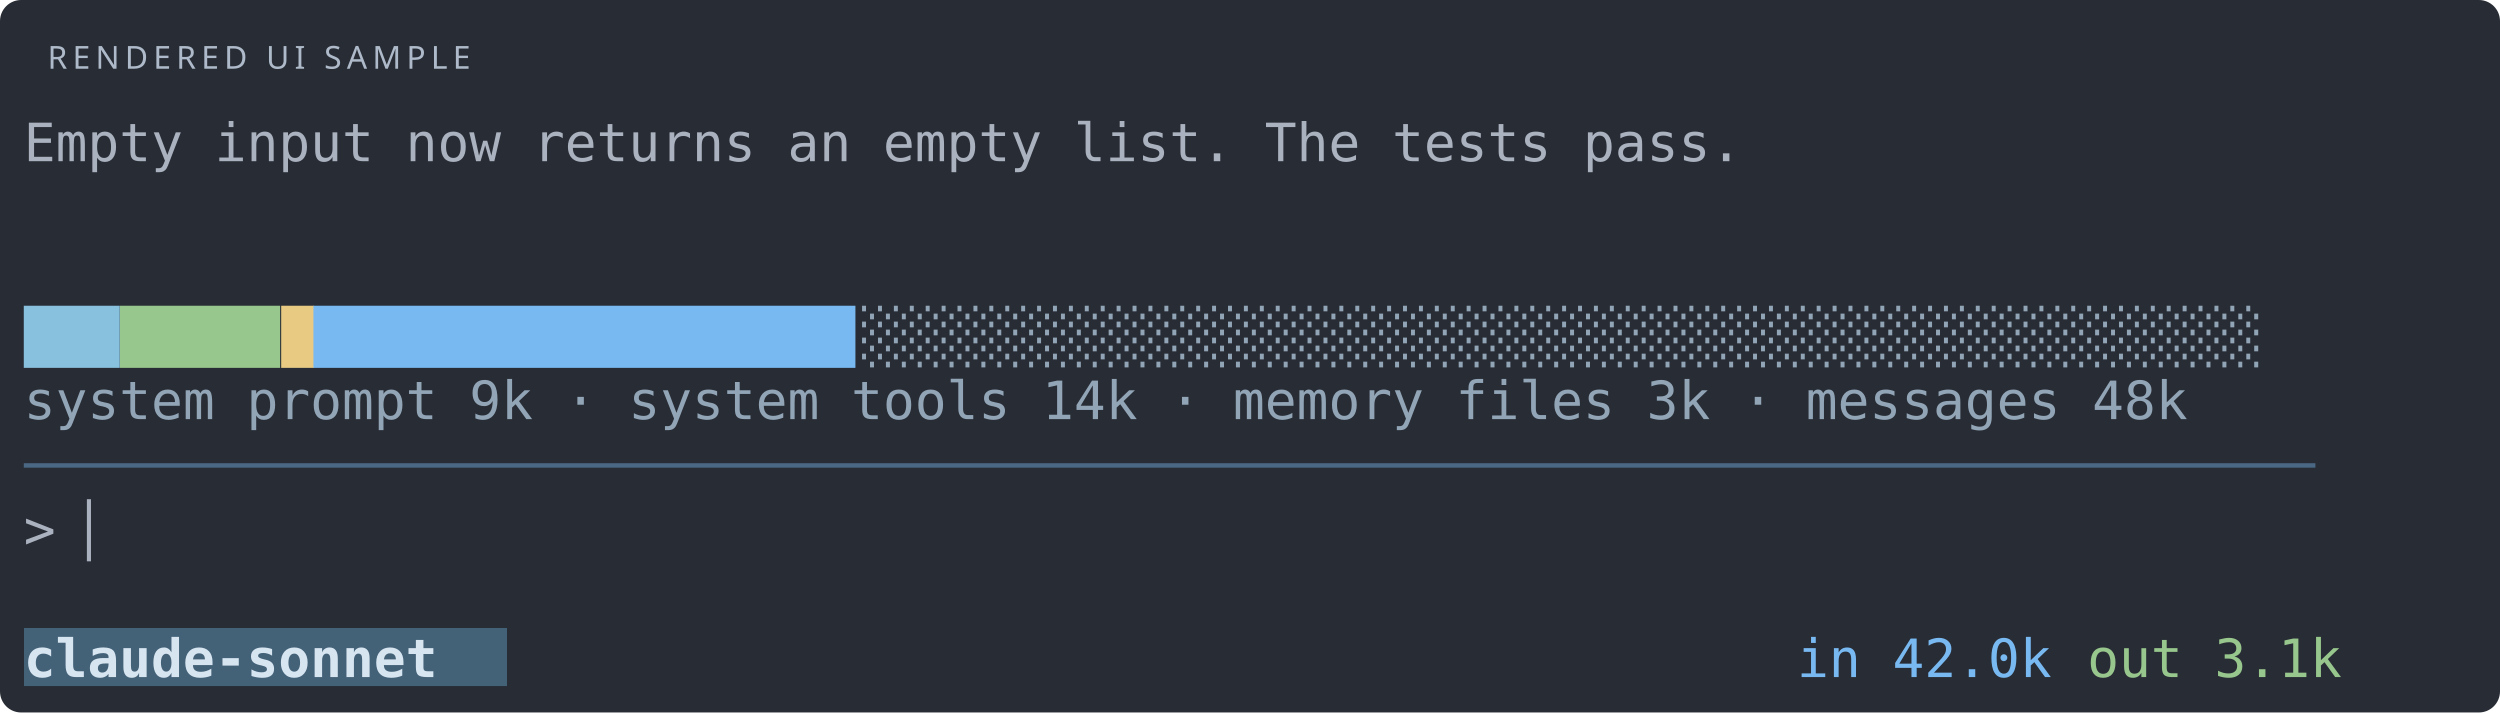
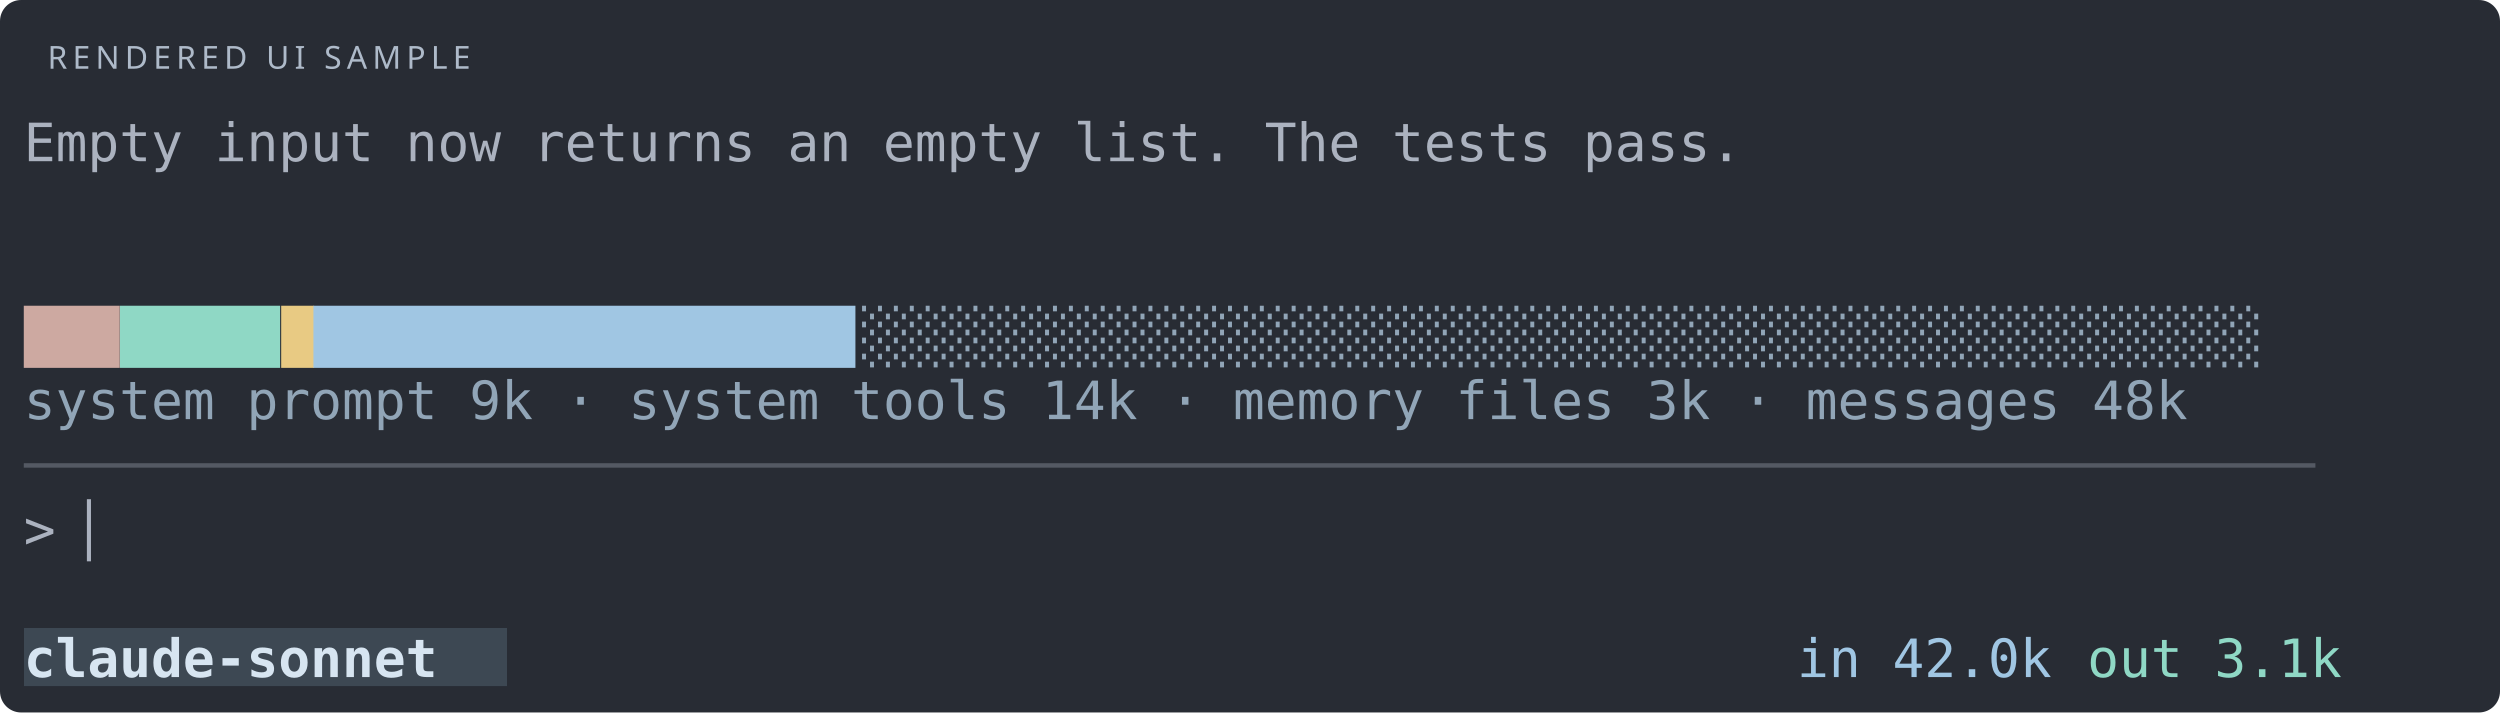
<svg xmlns="http://www.w3.org/2000/svg" viewBox="0 0 946 269.6">
  <style>
.plugins-overview-matrix {font-family:monospace;font-size:20px;line-height:24.4px}
.plugins-overview-r1 { fill: #abb2bf }
- .plugins-overview-r2 { fill: #88c1dd }
- .plugins-overview-r3 { fill: #98c78d }
+ .plugins-overview-r2 { fill: #cda9a1 }
+ .plugins-overview-r3 { fill: #8fd8c5 }
.plugins-overview-r4 { fill: #e8ca83 }
- .plugins-overview-r5 { fill: #79b9f2 }
+ .plugins-overview-r5 { fill: #a0c6e3 }
.plugins-overview-r6 { fill: #91a5b7 }
- .plugins-overview-r7 { fill: #4a6884 }
+ .plugins-overview-r7 { fill: #545963 }
.plugins-overview-r8 { fill: #d7e5f1;font-weight: bold }
</style>
  <defs>
    <clipPath id="plugins-overview-clip-terminal">
      <rect width="926.2" height="218.6" />
    </clipPath>
    <clipPath id="plugins-overview-line-0">
      <rect x="0" y="1.5" width="927.2" height="24.65" />
    </clipPath>
    <clipPath id="plugins-overview-line-1">
      <rect x="0" y="25.9" width="927.2" height="24.65" />
    </clipPath>
    <clipPath id="plugins-overview-line-2">
      <rect x="0" y="50.3" width="927.2" height="24.65" />
    </clipPath>
    <clipPath id="plugins-overview-line-3">
      <rect x="0" y="74.7" width="927.2" height="24.65" />
    </clipPath>
    <clipPath id="plugins-overview-line-4">
      <rect x="0" y="99.1" width="927.2" height="24.65" />
    </clipPath>
    <clipPath id="plugins-overview-line-5">
      <rect x="0" y="123.5" width="927.2" height="24.65" />
    </clipPath>
    <clipPath id="plugins-overview-line-6">
      <rect x="0" y="147.9" width="927.2" height="24.65" />
    </clipPath>
    <clipPath id="plugins-overview-line-7">
      <rect x="0" y="172.3" width="927.2" height="24.65" />
    </clipPath>
  </defs>
  <rect width="946" height="269.6" rx="8" fill="#282c34" />
  <text x="18" y="26" fill="#aebac9" font-family="sans-serif" font-size="12" letter-spacing="2">RENDERED UI SAMPLE</text>
  <g transform="translate(9, 41)" clip-path="url(#plugins-overview-clip-terminal)">
-     <rect fill="#436177" x="0" y="196.7" width="183" height="24.65" shape-rendering="crispEdges" />
+     <rect fill="#3d4853" x="0" y="196.7" width="183" height="24.65" shape-rendering="crispEdges" />
    <g class="plugins-overview-matrix">
      <text class="plugins-overview-r1" x="0" y="20" textLength="683.2" clip-path="url(#plugins-overview-line-0)">  Empty input now returns an empty list. The tests pass.</text>
      <text class="plugins-overview-r1" x="927.2" y="20" textLength="12.2" clip-path="url(#plugins-overview-line-0)">
</text>
      <text class="plugins-overview-r1" x="927.2" y="44.4" textLength="12.2" clip-path="url(#plugins-overview-line-1)">
</text>
      <text class="plugins-overview-r1" x="927.2" y="68.8" textLength="12.2" clip-path="url(#plugins-overview-line-2)">
</text>
      <text class="plugins-overview-r2" x="0" y="93.2" textLength="36.6" clip-path="url(#plugins-overview-line-3)">███</text>
      <text class="plugins-overview-r3" x="36.6" y="93.2" textLength="61" clip-path="url(#plugins-overview-line-3)">█████</text>
      <text class="plugins-overview-r4" x="97.6" y="93.2" textLength="12.2" clip-path="url(#plugins-overview-line-3)">█</text>
      <text class="plugins-overview-r5" x="109.8" y="93.2" textLength="207.4" clip-path="url(#plugins-overview-line-3)">█████████████████</text>
      <text class="plugins-overview-r6" x="317.2" y="93.2" textLength="536.8" clip-path="url(#plugins-overview-line-3)">░░░░░░░░░░░░░░░░░░░░░░░░░░░░░░░░░░░░░░░░░░░░</text>
      <text class="plugins-overview-r1" x="927.2" y="93.2" textLength="12.2" clip-path="url(#plugins-overview-line-3)">
</text>
      <text class="plugins-overview-r6" x="0" y="117.6" textLength="829.6" clip-path="url(#plugins-overview-line-4)">system prompt 9k · system tools 14k · memory files 3k · messages 48k</text>
      <text class="plugins-overview-r1" x="927.2" y="117.6" textLength="12.2" clip-path="url(#plugins-overview-line-4)">
</text>
      <text class="plugins-overview-r7" x="0" y="142" textLength="878.4" clip-path="url(#plugins-overview-line-5)">────────────────────────────────────────────────────────────────────────</text>
      <text class="plugins-overview-r1" x="927.2" y="142" textLength="12.2" clip-path="url(#plugins-overview-line-5)">
</text>
      <text class="plugins-overview-r1" x="0" y="166.4" textLength="36.6" clip-path="url(#plugins-overview-line-6)">&gt; ▏</text>
      <text class="plugins-overview-r1" x="927.2" y="166.4" textLength="12.2" clip-path="url(#plugins-overview-line-6)">
</text>
      <text class="plugins-overview-r1" x="927.2" y="190.8" textLength="12.2" clip-path="url(#plugins-overview-line-7)">
</text>
      <text class="plugins-overview-r8" x="0" y="215.2" textLength="183" clip-path="url(#plugins-overview-line-8)"> claude-sonnet </text>
      <text class="plugins-overview-r5" x="671" y="215.2" textLength="97.6" clip-path="url(#plugins-overview-line-8)">in 42.0k</text>
      <text class="plugins-overview-r3" x="780.8" y="215.2" textLength="97.6" clip-path="url(#plugins-overview-line-8)">out 3.1k</text>
      <text class="plugins-overview-r1" x="927.2" y="215.2" textLength="12.2" clip-path="url(#plugins-overview-line-8)">
</text>
    </g>
  </g>
</svg>
